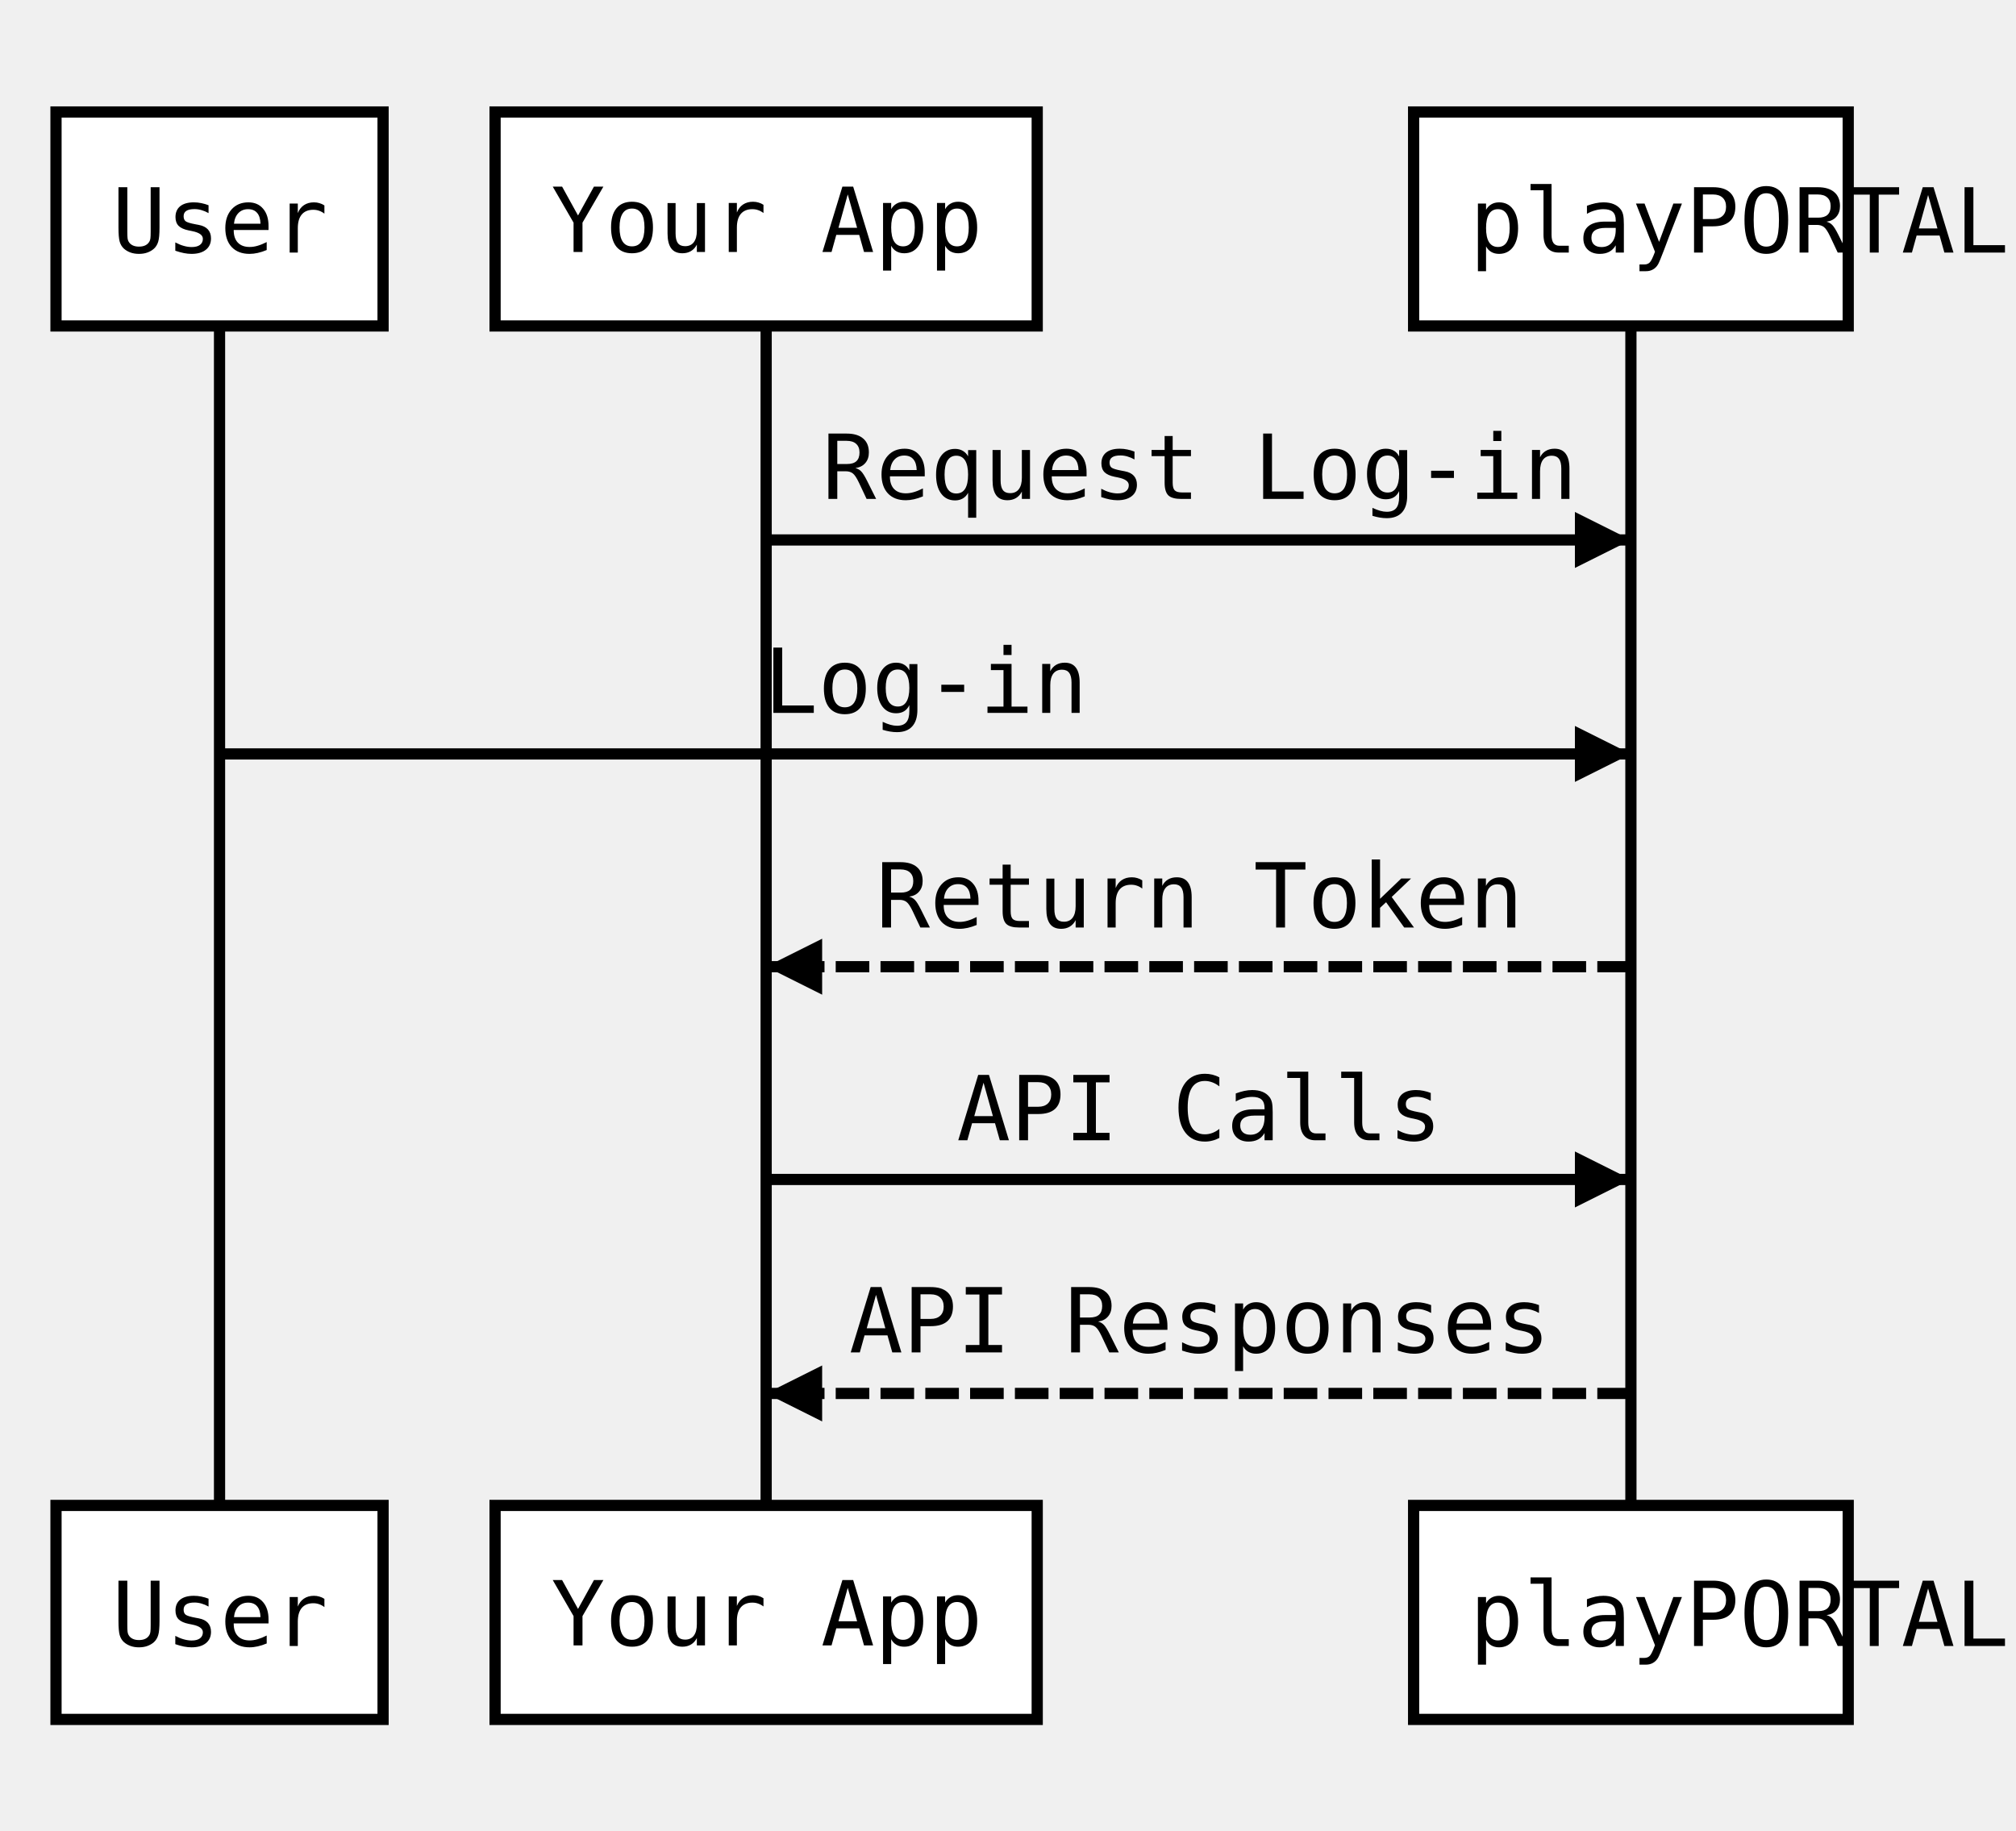
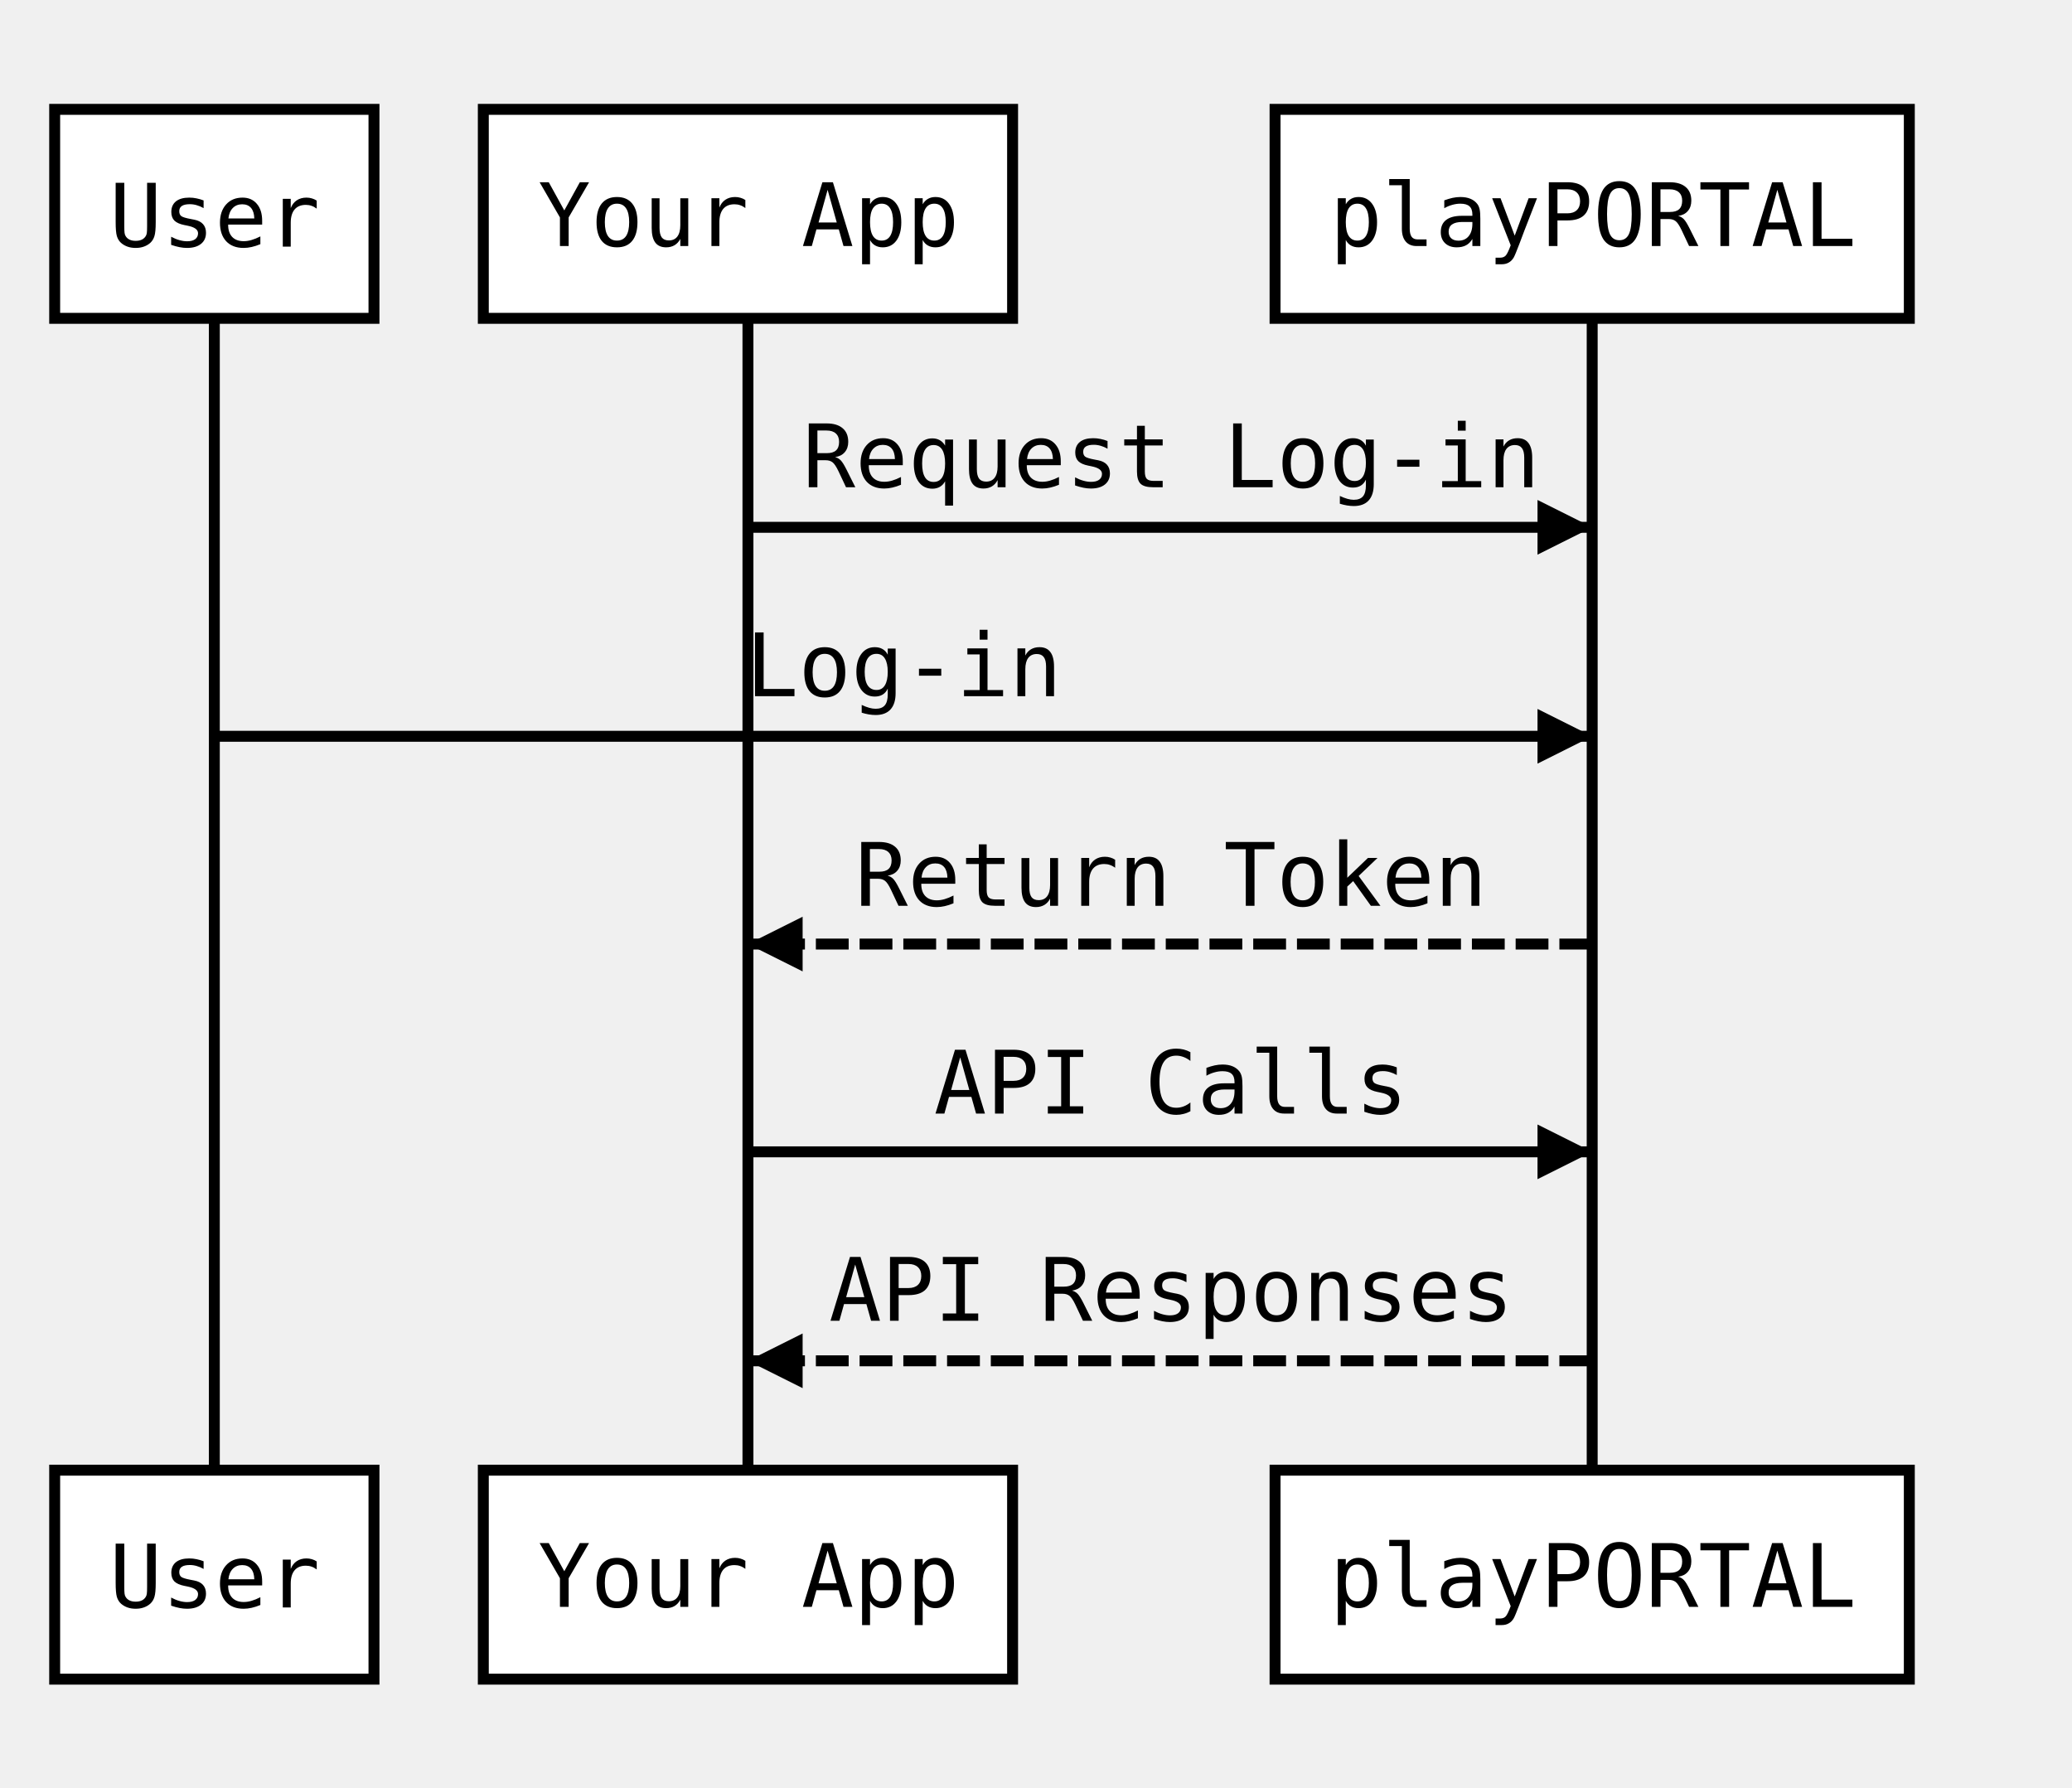
- <svg xmlns="http://www.w3.org/2000/svg" width="360" height="327">
+ <svg xmlns="http://www.w3.org/2000/svg" width="379" height="327">
  <source>participant User
participant Your App
Your App-&gt;playPORTAL: Request Log-in
User-&gt;playPORTAL: Log-in
playPORTAL--&gt;Your App: Return Token
Your App-&gt;playPORTAL: API Calls
- playPORTAL--&gt;Your App: API Responses</source>
+ playPORTAL--&gt;Your App: API Responses
+ </source>
  <defs>
    <marker viewBox="0 0 5 5" markerWidth="5" markerHeight="5" orient="auto" refX="5" refY="2.5" id="markerArrowBlock">
      <path d="M 0 0 L 5 2.5 L 0 5 z" />
    </marker>
    <marker viewBox="0 0 9.6 16" markerWidth="4" markerHeight="16" orient="auto" refX="9.6" refY="8" id="markerArrowOpen">
      <path d="M 9.6,8 1.92,16 0,13.7 5.76,8 0,2.286 1.92,0 9.6,8 z" />
    </marker>
  </defs>
  <g class="title" />
  <g class="actor">
    <rect x="10" y="20" width="58.406" height="38.219" stroke="#000000" fill="#ffffff" style="stroke-width: 2;" />
    <text x="20" y="45.109" style="font-size: 16px; font-family: &quot;Andale Mono&quot;, monospace;">
      <tspan x="20">User</tspan>
    </text>
  </g>
  <g class="actor">
    <rect x="10" y="268.875" width="58.406" height="38.219" stroke="#000000" fill="#ffffff" style="stroke-width: 2;" />
    <text x="20" y="293.984" style="font-size: 16px; font-family: &quot;Andale Mono&quot;, monospace;">
      <tspan x="20">User</tspan>
    </text>
  </g>
  <line x1="39.203" x2="39.203" y1="58.219" y2="268.875" stroke="#000000" fill="none" style="stroke-width: 2;" />
  <g class="actor">
    <rect x="88.406" y="20" width="96.812" height="38.219" stroke="#000000" fill="#ffffff" style="stroke-width: 2;" />
    <text x="98.406" y="45" style="font-size: 16px; font-family: &quot;Andale Mono&quot;, monospace;">
      <tspan x="98.406">Your App</tspan>
    </text>
  </g>
  <g class="actor">
    <rect x="88.406" y="268.875" width="96.812" height="38.219" stroke="#000000" fill="#ffffff" style="stroke-width: 2;" />
    <text x="98.406" y="293.875" style="font-size: 16px; font-family: &quot;Andale Mono&quot;, monospace;">
      <tspan x="98.406">Your App</tspan>
    </text>
  </g>
  <line x1="136.812" x2="136.812" y1="58.219" y2="268.875" stroke="#000000" fill="none" style="stroke-width: 2;" />
  <g class="actor">
-     <rect x="252.43" y="20" width="77.609" height="38.219" stroke="#000000" fill="#ffffff" style="stroke-width: 2;" />
-     <text x="262.43" y="45.109" style="font-size: 16px; font-family: &quot;Andale Mono&quot;, monospace;">
-       <tspan x="262.43">playPORTAL</tspan>
+     <rect x="233.227" y="20" width="116.016" height="38.219" stroke="#000000" fill="#ffffff" style="stroke-width: 2;" />
+     <text x="243.227" y="45" style="font-size: 16px; font-family: &quot;Andale Mono&quot;, monospace;">
+       <tspan x="243.227">playPORTAL</tspan>
    </text>
  </g>
  <g class="actor">
-     <rect x="252.43" y="268.875" width="77.609" height="38.219" stroke="#000000" fill="#ffffff" style="stroke-width: 2;" />
-     <text x="262.43" y="293.984" style="font-size: 16px; font-family: &quot;Andale Mono&quot;, monospace;">
-       <tspan x="262.43">playPORTAL</tspan>
+     <rect x="233.227" y="268.875" width="116.016" height="38.219" stroke="#000000" fill="#ffffff" style="stroke-width: 2;" />
+     <text x="243.227" y="293.875" style="font-size: 16px; font-family: &quot;Andale Mono&quot;, monospace;">
+       <tspan x="243.227">playPORTAL</tspan>
    </text>
  </g>
  <line x1="291.234" x2="291.234" y1="58.219" y2="268.875" stroke="#000000" fill="none" style="stroke-width: 2;" />
  <g class="signal">
    <text x="146.812" y="89.109" style="font-size: 16px; font-family: &quot;Andale Mono&quot;, monospace;">
      <tspan x="146.812">Request Log-in</tspan>
    </text>
    <line x1="136.812" x2="291.234" y1="96.438" y2="96.438" stroke="#000000" fill="none" style="stroke-width: 2; marker-end: url(&quot;#markerArrowBlock&quot;);" />
  </g>
  <g class="signal">
    <text x="136.414" y="127.328" style="font-size: 16px; font-family: &quot;Andale Mono&quot;, monospace;">
      <tspan x="136.414">Log-in</tspan>
    </text>
    <line x1="39.203" x2="291.234" y1="134.656" y2="134.656" stroke="#000000" fill="none" style="stroke-width: 2; marker-end: url(&quot;#markerArrowBlock&quot;);" />
  </g>
  <g class="signal">
    <text x="156.414" y="165.656" style="font-size: 16px; font-family: &quot;Andale Mono&quot;, monospace;">
      <tspan x="156.414">Return Token</tspan>
    </text>
    <line x1="291.234" x2="136.812" y1="172.656" y2="172.656" stroke="#000000" fill="none" style="stroke-width: 2; stroke-dasharray: 6, 2; marker-end: url(&quot;#markerArrowBlock&quot;);" />
  </g>
  <g class="signal">
    <text x="170.82" y="203.656" style="font-size: 16px; font-family: &quot;Andale Mono&quot;, monospace;">
      <tspan x="170.82">API Calls</tspan>
    </text>
    <line x1="136.812" x2="291.234" y1="210.656" y2="210.656" stroke="#000000" fill="none" style="stroke-width: 2; marker-end: url(&quot;#markerArrowBlock&quot;);" />
  </g>
  <g class="signal">
    <text x="151.617" y="241.547" style="font-size: 16px; font-family: &quot;Andale Mono&quot;, monospace;">
      <tspan x="151.617">API Responses</tspan>
    </text>
    <line x1="291.234" x2="136.812" y1="248.875" y2="248.875" stroke="#000000" fill="none" style="stroke-width: 2; stroke-dasharray: 6, 2; marker-end: url(&quot;#markerArrowBlock&quot;);" />
  </g>
</svg>
